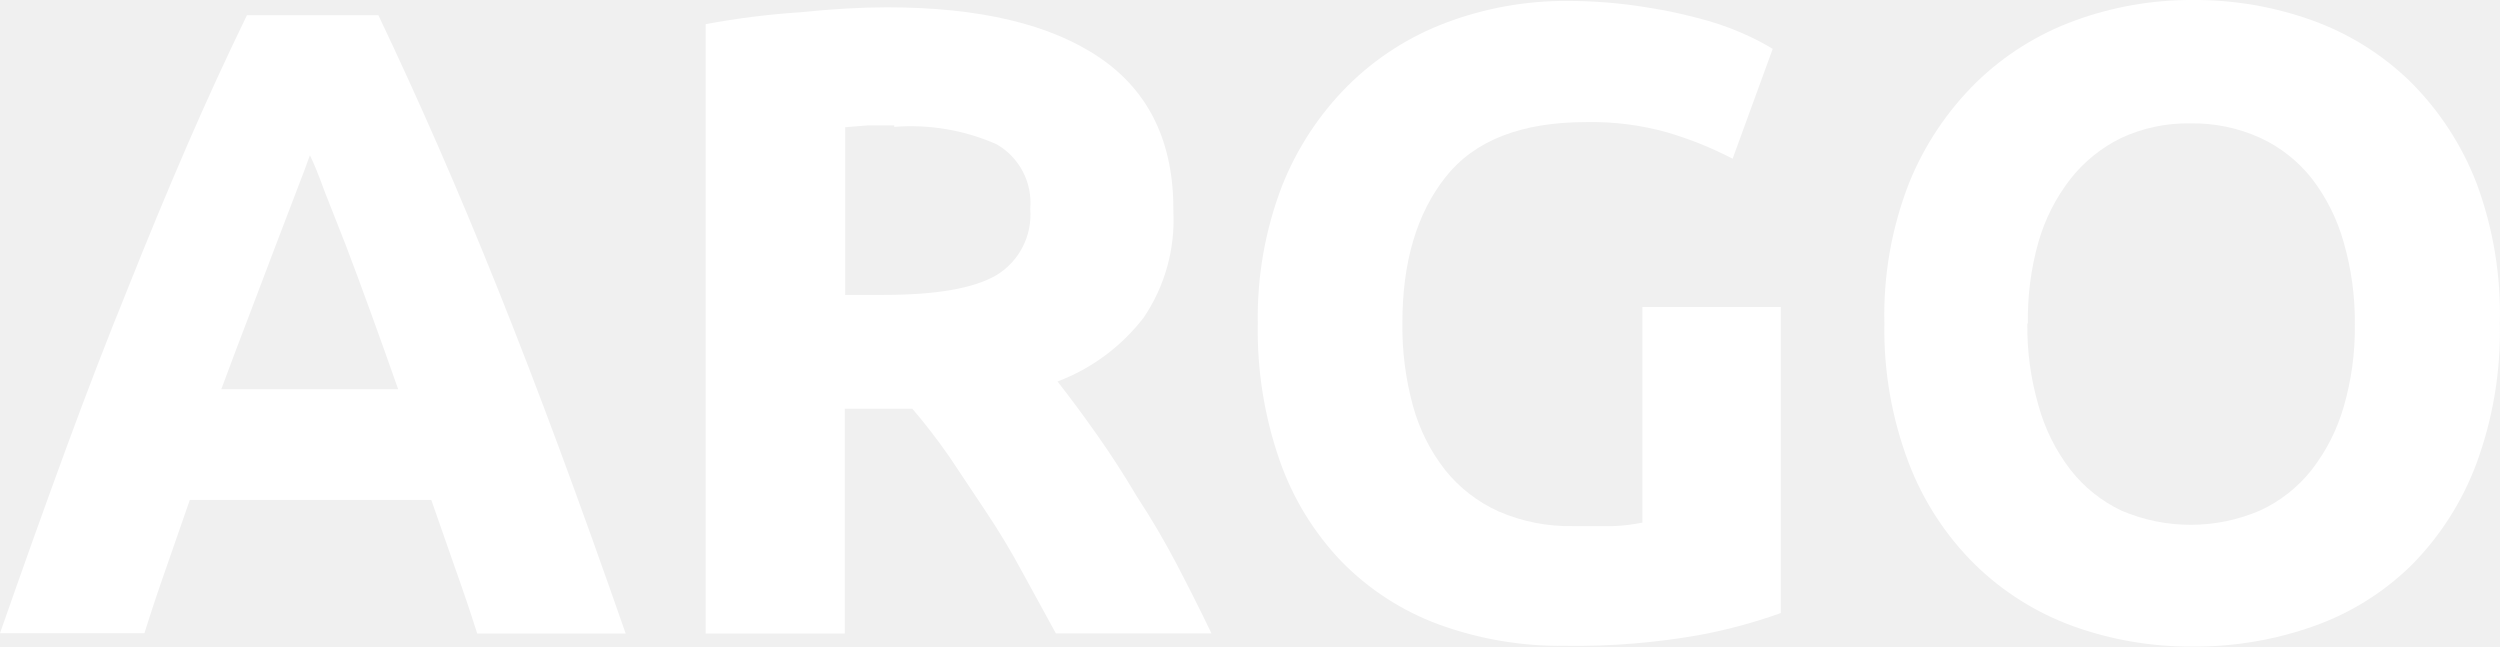
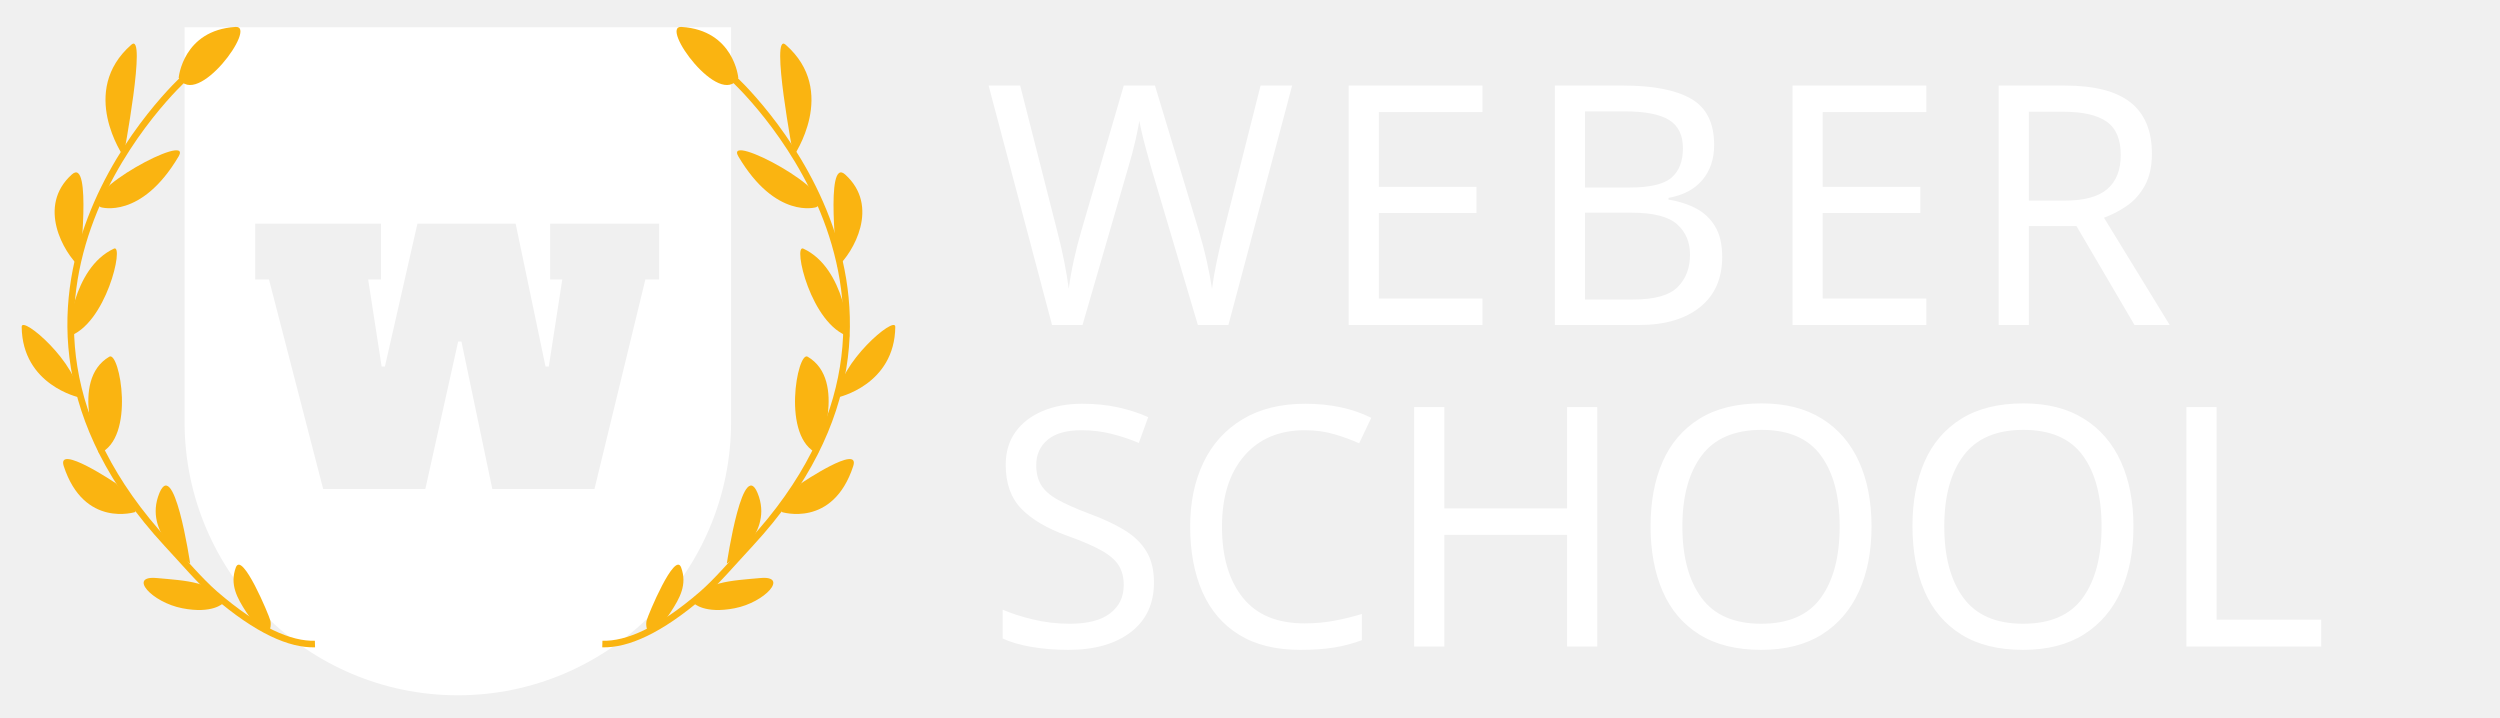
- <svg xmlns="http://www.w3.org/2000/svg" id="Layer_2" data-name="Layer 2" viewBox="0 0 136.57 35.32">
-   <defs>
-     <style>.cls-1{fill:#fff;}</style>
-   </defs>
-   <path class="cls-1" d="M26.79,34.94q-0.56-1.76-1.22-3.61l-1.29-3.69H11.09L9.81,31.32q-0.65,1.84-1.2,3.6H0.72q1.91-5.46,3.61-10.09t3.36-8.71Q9.33,12,10.91,8.35t3.3-7.19h7.18q1.67,3.51,3.28,7.19t3.25,7.77q1.64,4.09,3.36,8.73t3.62,10.09H26.79ZM17.65,8.81q-0.26.74-.75,2t-1.12,2.93l-1.4,3.69q-0.77,2-1.57,4.16h9.66q-0.77-2.19-1.5-4.2T19.6,13.7l-1.15-2.92Q18,9.53,17.65,8.81Z" transform="translate(-0.72 -0.33)" />
-   <path class="cls-1" d="M49.17,0.73q7.6,0,11.65,2.77t4,8.41a9.5,9.5,0,0,1-1.63,5.78,10.75,10.75,0,0,1-4.7,3.48q1,1.27,2.15,2.9t2.19,3.39Q64,29.24,65,31.15t1.9,3.78H58.4l-1.84-3.36q-0.92-1.71-2-3.32t-2-3q-1-1.43-2-2.59H46.87V34.94h-7.6V1.65A43.38,43.38,0,0,1,44.44,1Q47.06,0.73,49.17.73Zm0.44,6.45q-0.83,0-1.48,0l-1.24.1v9.16H49q4.29,0,6.14-1.07A3.87,3.87,0,0,0,57,11.74a3.69,3.69,0,0,0-1.84-3.53,11.61,11.61,0,0,0-5.59-.95V7.18Z" transform="translate(-0.72 -0.33)" />
-   <path class="cls-1" d="M87.37,7Q82.06,7,79.69,10T77.33,18a16.25,16.25,0,0,0,.58,4.51A9.94,9.94,0,0,0,79.66,26a7.9,7.9,0,0,0,2.93,2.27,9.73,9.73,0,0,0,4.09.8q1.27,0,2.17,0a10.2,10.2,0,0,0,1.59-.19V17.1H98V33.82A28.68,28.68,0,0,1,93.66,35a38.54,38.54,0,0,1-7.46.61,19.36,19.36,0,0,1-6.89-1.17A14.41,14.41,0,0,1,74,31a15.23,15.23,0,0,1-3.38-5.53A21.6,21.6,0,0,1,69.43,18a20,20,0,0,1,1.32-7.5A16.18,16.18,0,0,1,74.36,5a15.19,15.19,0,0,1,5.38-3.44A18.52,18.52,0,0,1,86.35.38a26.73,26.73,0,0,1,4.31.35A27.38,27.38,0,0,1,94,1.46a15.41,15.41,0,0,1,2.29.86A12.93,12.93,0,0,1,97.56,3L95.37,9a19.89,19.89,0,0,0-3.58-1.44A15.25,15.25,0,0,0,87.37,7Z" transform="translate(-0.72 -0.33)" />
-   <path class="cls-1" d="M137.28,18A20.79,20.79,0,0,1,136,25.66a15.67,15.67,0,0,1-3.53,5.53,14.51,14.51,0,0,1-5.34,3.34,19.36,19.36,0,0,1-6.65,1.12,18.9,18.9,0,0,1-6.53-1.12,15,15,0,0,1-5.36-3.38,15.61,15.61,0,0,1-3.6-5.53A20.45,20.45,0,0,1,103.66,18,19.79,19.79,0,0,1,105,10.35a16.25,16.25,0,0,1,3.69-5.53,15.13,15.13,0,0,1,5.36-3.36A18.43,18.43,0,0,1,120.52.33a18.91,18.91,0,0,1,6.53,1.12,14.87,14.87,0,0,1,5.36,3.36,15.87,15.87,0,0,1,3.6,5.53A20.45,20.45,0,0,1,137.28,18Zm-25.81,0a15.33,15.33,0,0,0,.61,4.49A10.23,10.23,0,0,0,113.83,26a7.75,7.75,0,0,0,2.77,2.22,9.6,9.6,0,0,0,7.58,0A7.71,7.71,0,0,0,127,26a10.25,10.25,0,0,0,1.75-3.44,15.37,15.37,0,0,0,.61-4.49,15.6,15.6,0,0,0-.61-4.51A10.24,10.24,0,0,0,127,10.07a7.71,7.71,0,0,0-2.83-2.22,8.88,8.88,0,0,0-3.78-.78,8.6,8.6,0,0,0-3.8.8,8,8,0,0,0-2.77,2.24,10.22,10.22,0,0,0-1.75,3.46A15.39,15.39,0,0,0,111.5,18h0Z" transform="translate(-0.72 -0.33)" />
+ <svg xmlns="http://www.w3.org/2000/svg" version="1.1" id="Layer_1" x="0px" y="0px" viewBox="0 0 761.2 218.4" style="enable-background:new 0 0 761.2 218.4;" xml:space="preserve">
+   <style type="text/css">
+ 	.st0{fill:#FFFFFF;}
+ 	.st1{fill:none;stroke:#FAB411;stroke-width:2;stroke-miterlimit:10;}
+ 	.st2{fill:#FAB411;}
+ 	.st3{font-family:'AlfaSlabOne-Regular';}
+ 	.st4{font-size:102.102px;}
+ 	.st5{letter-spacing:6;}
+ </style>
+   <path class="st0" d="M222.6,8.3v120.2c0,45.8-37.4,83.2-83.2,83.2h0c-45.8,0-83.2-37.4-83.2-83.2V8.3 M167.3,85.1h3.9l-4.1,26.5h-1  L157,68.1h-29.9l-9.9,43.5h-1l-4.1-26.5h3.9v-17H77.7v17h4.2l16.5,63.8h31.1l10-44.9h1l9.4,44.9h31.1l15.5-63.8h4.2v-17h-33.2V85.1z  " />
+   <g>
+     <path class="st1" d="M223.1,23.7c0,0,74.3,67.2,5.4,141.8c-5.3,5.7-10.1,11.4-14.7,15.4c-13,11.2-22.9,15.4-30.4,15.2" />
+     <path class="st2" d="M224.8,23.7c0,0-1.3-14.5-17.3-15.5C200.6,7.7,219.3,33.4,224.8,23.7z" />
+     <path class="st2" d="M241.6,47.6c0,0,13.8-19.8-2.4-34C234.4,9.4,241.6,47.6,241.6,47.6z" />
+     <path class="st2" d="M255,81.2c4.7-4.2,13.1-18.4,2.3-28.1C251.1,47.6,255,81.2,255,81.2z" />
+     <path class="st2" d="M248.5,63.1c0,0-12.3,3.8-23.7-15.5C220.3,39.8,256.3,59.1,248.5,63.1z" />
+     <path class="st2" d="M255.1,121c0,0,17.3-3.7,17.5-21.5C272.6,95.9,255.3,110.7,255.1,121z" />
+     <path class="st2" d="M258.6,102.5c0,0-1.1-20.8-14-26.8C241.3,74.2,246.9,99,258.6,102.5z" />
+     <path class="st2" d="M249,138.1c0,0,9.2-22.3-3.1-29.5C242.8,106.8,237.8,133.4,249,138.1z" />
+     <path class="st2" d="M238,155.9c0,0,15.6,5,21.8-14c2.2-6.9-15.8,5.2-15.8,5.2S237.5,153.4,238,155.9z" />
+     <path class="st2" d="M211.3,183.7c0,0,3.2,3.3,12.4,1.5c9.3-1.8,16.6-10,7.8-9.2C222.7,176.8,213.6,177.1,211.3,183.7z" />
+     <path class="st2" d="M204.2,186.4c2.8-4.3,5.1-8.4,3.2-13.6s-10.1,14.5-10.5,16.1C196.4,190.6,197,197.4,204.2,186.4z" />
+     <path class="st2" d="M221.3,171.6c0,0,5.1-34.6,9.8-20.3C235,163.4,221.3,171.6,221.3,171.6z" />
+   </g>
+   <g>
+     <path class="st1" d="M56.2,23.7c0,0-74.3,67.2-5.4,141.8c5.3,5.7,10.1,11.4,14.7,15.4c13,11.2,22.9,15.4,30.4,15.2" />
+     <path class="st2" d="M54.4,23.7c0,0,1.3-14.5,17.3-15.5C78.6,7.7,59.9,33.4,54.4,23.7z" />
+     <path class="st2" d="M37.6,47.6c0,0-13.8-19.8,2.4-34C44.8,9.4,37.6,47.6,37.6,47.6z" />
+     <path class="st2" d="M24.2,81.2c-4.7-4.2-13.1-18.4-2.3-28.1C28.1,47.6,24.2,81.2,24.2,81.2z" />
+     <path class="st2" d="M30.7,63.1c0,0,12.3,3.8,23.7-15.5C58.9,39.8,22.9,59.1,30.7,63.1z" />
+     <path class="st2" d="M24.1,121c0,0-17.3-3.7-17.5-21.5C6.6,95.9,23.9,110.7,24.1,121z" />
+     <path class="st2" d="M20.7,102.5c0,0,1.1-20.8,14-26.8C37.9,74.2,32.3,99,20.7,102.5z" />
+     <path class="st2" d="M30.2,138.1c0,0-9.2-22.3,3.1-29.5C36.4,106.8,41.4,133.4,30.2,138.1z" />
+     <path class="st2" d="M41.2,155.9c0,0-15.6,5-21.8-14c-2.2-6.9,15.8,5.2,15.8,5.2S41.7,153.4,41.2,155.9z" />
+     <path class="st2" d="M67.9,183.7c0,0-3.2,3.3-12.4,1.5c-9.3-1.8-16.6-10-7.8-9.2S65.6,177.1,67.9,183.7z" />
+     <path class="st2" d="M75,186.4c-2.8-4.3-5.1-8.4-3.2-13.6s10.1,14.5,10.5,16.1C82.8,190.6,82.2,197.4,75,186.4z" />
+     <path class="st2" d="M57.9,171.6c0,0-5.1-34.6-9.8-20.3C44.2,163.4,57.9,171.6,57.9,171.6z" />
+   </g>
+   <text transform="matrix(1 0 0 1 299.791 98.9569)">
+     <tspan x="0" y="0" class="st0 st3 st4 st5">WEBER</tspan>
+     <tspan x="0.3" y="97.9" class="st0 st3 st4">SCHOOL</tspan>
+   </text>
</svg>
